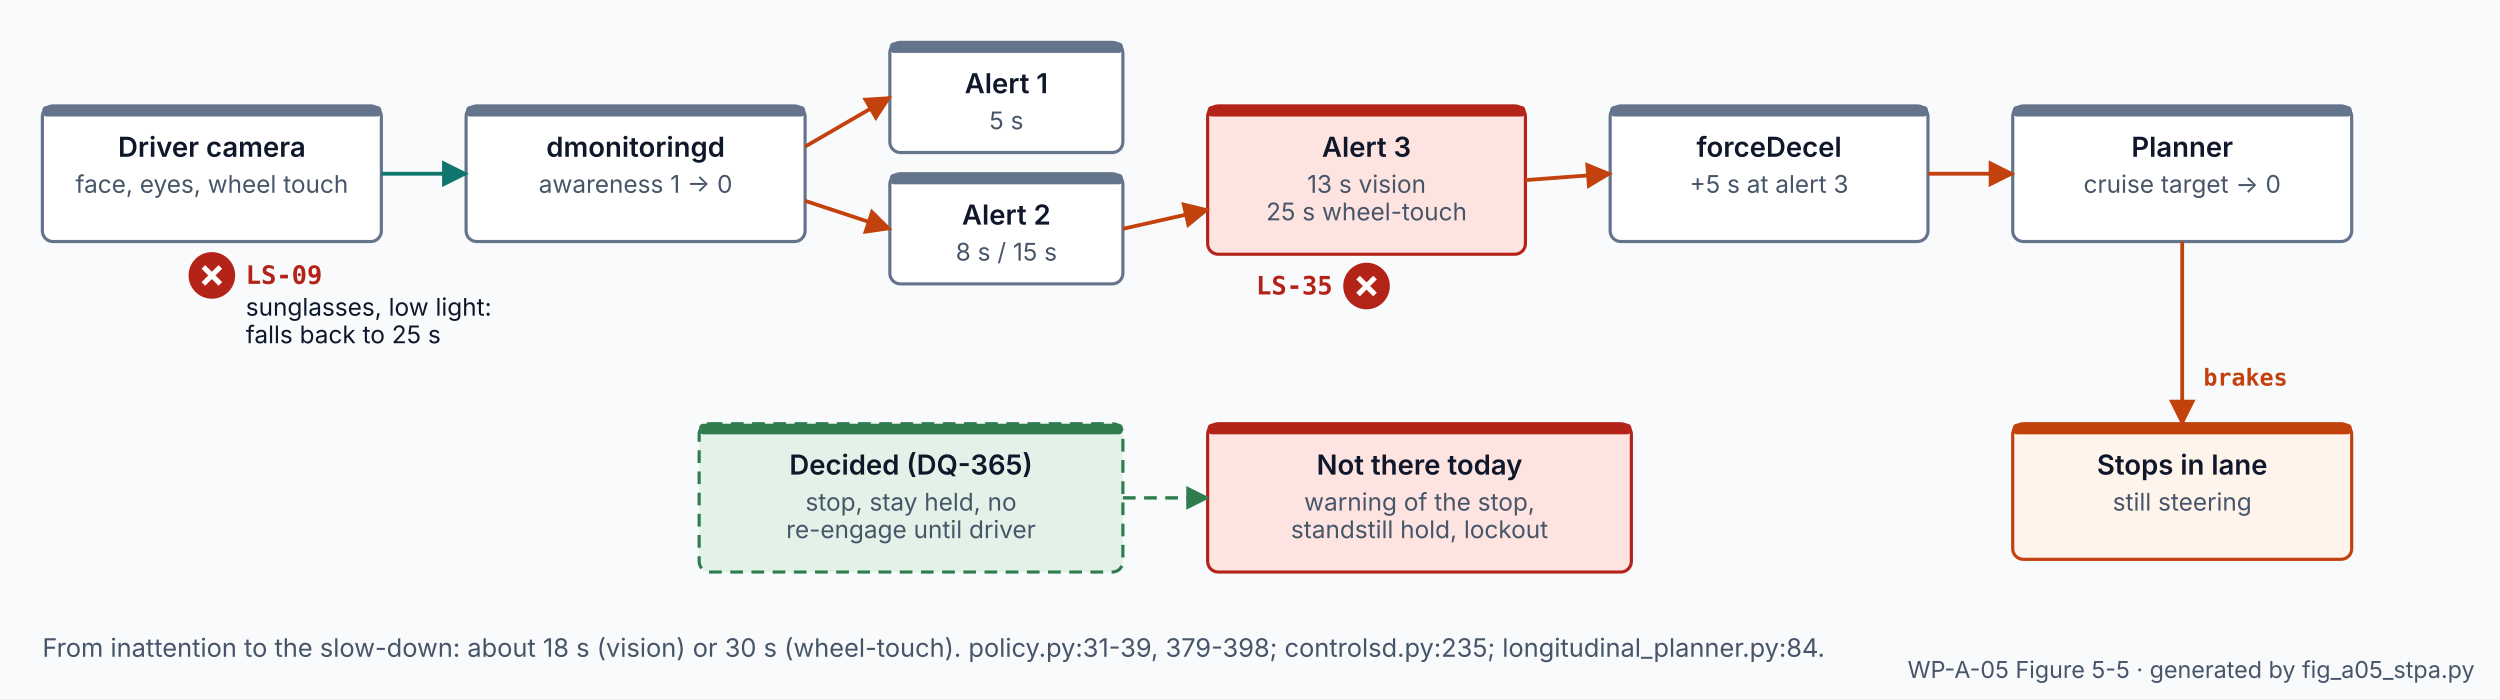
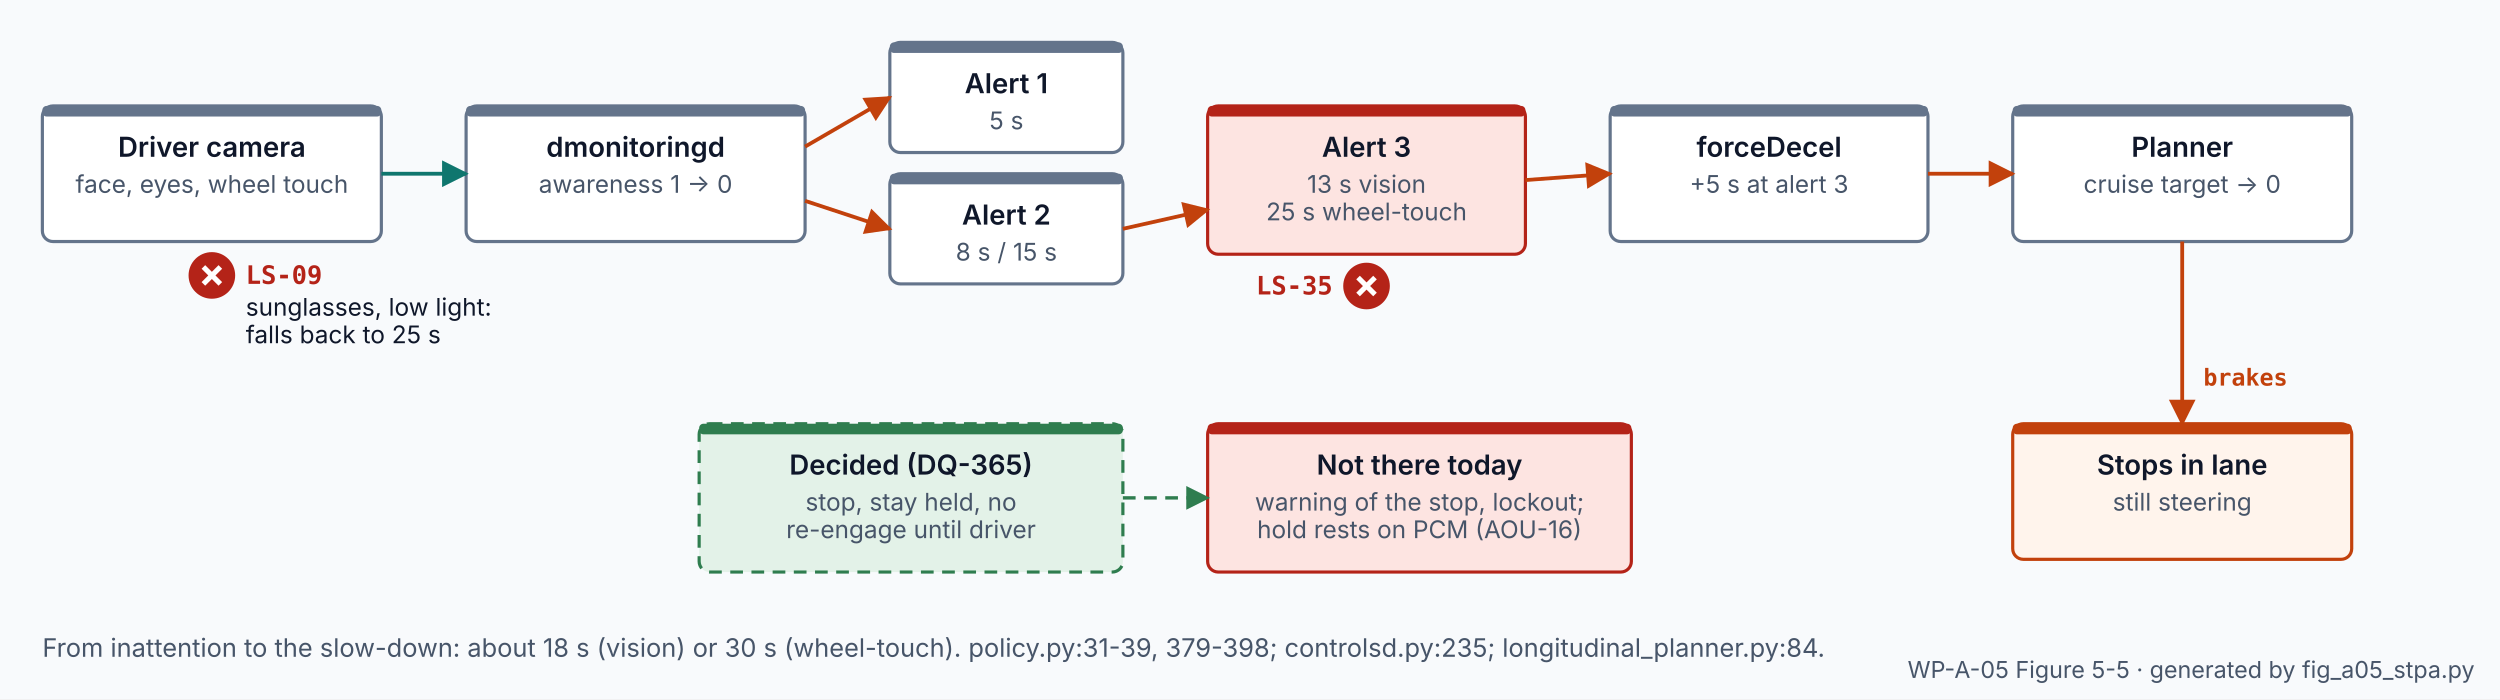
<svg xmlns="http://www.w3.org/2000/svg" width="1180" height="330" viewBox="0 0 1180 330" role="img" aria-labelledby="t d">
  <defs>
    <marker id="m-ar" viewBox="0 0 10 10" refX="9" refY="5" markerWidth="7" markerHeight="7" orient="auto-start-reverse">
      <path d="M0 0L10 5L0 10z" fill="#0F172A" />
    </marker>
    <marker id="m-ca" viewBox="0 0 10 10" refX="9" refY="5" markerWidth="7" markerHeight="7" orient="auto-start-reverse">
      <path d="M0 0L10 5L0 10z" fill="#C2410C" />
    </marker>
    <marker id="m-fb" viewBox="0 0 10 10" refX="9" refY="5" markerWidth="7" markerHeight="7" orient="auto-start-reverse">
      <path d="M0 0L10 5L0 10z" fill="#0F766E" />
    </marker>
    <marker id="m-fix" viewBox="0 0 10 10" refX="9" refY="5" markerWidth="7" markerHeight="7" orient="auto-start-reverse">
      <path d="M0 0L10 5L0 10z" fill="#2F7D4F" />
    </marker>
    <marker id="m-dead" viewBox="0 0 10 10" refX="9" refY="5" markerWidth="7" markerHeight="7" orient="auto-start-reverse">
      <path d="M0 0L10 5L0 10z" fill="#94A3B8" />
    </marker>
    <marker id="m-co" viewBox="0 0 10 10" refX="9" refY="5" markerWidth="7" markerHeight="7" orient="auto-start-reverse">
      <path d="M0 0L10 5L0 10z" fill="#3B6AA8" />
    </marker>
    <marker id="m-wr" viewBox="0 0 10 10" refX="9" refY="5" markerWidth="7" markerHeight="7" orient="auto-start-reverse">
      <path d="M0 0L10 5L0 10z" fill="#B42318" />
    </marker>
    <style>
text{font-family:Inter, 'Segoe UI', Helvetica, Arial, sans-serif;fill:#0F172A}
.m{fill:#475569} .s{font-size:12px} .xs{font-size:11px} .b{font-weight:700} .sb{font-weight:600}
.h{fill:#475569;font:600 11.5px 'JetBrains Mono', 'SFMono-Regular', Menlo, Consolas, monospace;letter-spacing:.04em}
.mono{font-family:'JetBrains Mono', 'SFMono-Regular', Menlo, Consolas, monospace;font-size:11px;font-weight:600}
.box{fill:#FFFFFF;stroke:#0F172A;stroke-width:1.3}
.grey{fill:#8C9196;stroke:none} .greyt{fill:#FFFFFF;font-weight:700;font-size:12.5px}
.ar{fill:none;stroke:#0F172A;stroke-width:1.3}
.ca{fill:none;stroke:#C2410C;stroke-width:1.8} .fb{fill:none;stroke:#0F766E;stroke-width:1.8}
.cat{fill:#C2410C;font:600 11px 'JetBrains Mono', 'SFMono-Regular', Menlo, Consolas, monospace} .fbt{fill:#0F766E;font:600 11px 'JetBrains Mono', 'SFMono-Regular', Menlo, Consolas, monospace}
.dead{fill:none;stroke:#94A3B8;stroke-width:1.6;stroke-dasharray:3 4}
.fix{fill:none;stroke:#2F7D4F;stroke-width:1.6;stroke-dasharray:6 4}
.co{fill:#3B6AA8;font-size:11.5px} .cob{fill:#3B6AA8;font-size:11.5px;font-weight:700}
.cocurve{fill:none;stroke:#3B6AA8;stroke-width:4;stroke-linecap:round;opacity:.75}
.wr{fill:#B42318;font-size:11.5px} .wrb{fill:#B42318;font:700 11px 'JetBrains Mono', 'SFMono-Regular', Menlo, Consolas, monospace}
.grid{stroke:#CBD5E1;stroke-width:1}
.blk{stroke-width:1.5} .bt{font-weight:600;font-size:13px} .bs{fill:#475569;font-size:11.5px}
.grp{fill:none;stroke:#CBD5E1;stroke-width:1.2;stroke-dasharray:5 4} .gl{fill:#475569;font:600 12px 'JetBrains Mono', 'SFMono-Regular', Menlo, Consolas, monospace}
.chipt{font:600 11px 'JetBrains Mono', 'SFMono-Regular', Menlo, Consolas, monospace;fill:#0F172A}
.fm{fill:#B42318} .fx{stroke:#FFFFFF;stroke-width:2.4} .ft{fill:#B42318;font:700 12px 'JetBrains Mono', 'SFMono-Regular', Menlo, Consolas, monospace} .fn{font-size:11.5px}
</style>
  </defs>
  <rect width="1180" height="330" fill="#F8FAFC" />
  <rect x="20" y="50" width="160" height="64" rx="5" fill="#FFFFFF" stroke="#64748B" class="blk" />
  <rect x="20" y="50" width="160" height="5" rx="2" fill="#64748B" />
  <text x="100" y="74" class="bt" text-anchor="middle">Driver camera</text>
  <text x="100" y="91" class="bs" text-anchor="middle">face, eyes, wheel touch</text>
  <rect x="220" y="50" width="160" height="64" rx="5" fill="#FFFFFF" stroke="#64748B" class="blk" />
  <rect x="220" y="50" width="160" height="5" rx="2" fill="#64748B" />
  <text x="300" y="74" class="bt" text-anchor="middle">dmonitoringd</text>
  <text x="300" y="91" class="bs" text-anchor="middle">awareness 1 → 0</text>
  <rect x="420" y="20" width="110" height="52" rx="5" fill="#FFFFFF" stroke="#64748B" class="blk" />
  <rect x="420" y="20" width="110" height="5" rx="2" fill="#64748B" />
  <text x="475" y="44" class="bt" text-anchor="middle">Alert 1</text>
  <text x="475" y="61" class="bs" text-anchor="middle">5 s</text>
  <rect x="420" y="82" width="110" height="52" rx="5" fill="#FFFFFF" stroke="#64748B" class="blk" />
  <rect x="420" y="82" width="110" height="5" rx="2" fill="#64748B" />
  <text x="475" y="106" class="bt" text-anchor="middle">Alert 2</text>
  <text x="475" y="123" class="bs" text-anchor="middle">8 s / 15 s</text>
  <rect x="570" y="50" width="150" height="70" rx="5" fill="#FDE4E1" stroke="#B42318" class="blk" />
  <rect x="570" y="50" width="150" height="5" rx="2" fill="#B42318" />
  <text x="645" y="74" class="bt" text-anchor="middle">Alert 3</text>
  <text x="645" y="91" class="bs" text-anchor="middle">13 s vision</text>
  <text x="645" y="104" class="bs" text-anchor="middle">25 s wheel-touch</text>
  <rect x="760" y="50" width="150" height="64" rx="5" fill="#FFFFFF" stroke="#64748B" class="blk" />
  <rect x="760" y="50" width="150" height="5" rx="2" fill="#64748B" />
  <text x="835" y="74" class="bt" text-anchor="middle">forceDecel</text>
  <text x="835" y="91" class="bs" text-anchor="middle">+5 s at alert 3</text>
  <rect x="950" y="50" width="160" height="64" rx="5" fill="#FFFFFF" stroke="#64748B" class="blk" />
  <rect x="950" y="50" width="160" height="5" rx="2" fill="#64748B" />
  <text x="1030" y="74" class="bt" text-anchor="middle">Planner</text>
  <text x="1030" y="91" class="bs" text-anchor="middle">cruise target → 0</text>
  <rect x="950" y="200" width="160" height="64" rx="5" fill="#FFF4EC" stroke="#C2410C" class="blk" />
  <rect x="950" y="200" width="160" height="5" rx="2" fill="#C2410C" />
  <text x="1030" y="224" class="bt" text-anchor="middle">Stops in lane</text>
  <text x="1030" y="241" class="bs" text-anchor="middle">still steering</text>
  <rect x="570" y="200" width="200" height="70" rx="5" fill="#FDE4E1" stroke="#B42318" class="blk" />
  <rect x="570" y="200" width="200" height="5" rx="2" fill="#B42318" />
  <text x="670" y="224" class="bt" text-anchor="middle">Not there today</text>
-   <text x="670" y="241" class="bs" text-anchor="middle">warning of the stop,</text>
-   <text x="670" y="254" class="bs" text-anchor="middle">standstill hold, lockout</text>
+   <text x="670" y="241" class="bs" text-anchor="middle">warning of the stop, lockout;</text>
+   <text x="670" y="254" class="bs" text-anchor="middle">hold rests on PCM (AOU-16)</text>
  <rect x="330" y="200" width="200" height="70" rx="5" fill="#E3F2E8" stroke="#2F7D4F" class="blk" stroke-dasharray="6 4" />
  <rect x="330" y="200" width="200" height="5" rx="2" fill="#2F7D4F" />
  <text x="430" y="224" class="bt" text-anchor="middle">Decided (DQ-365)</text>
  <text x="430" y="241" class="bs" text-anchor="middle">stop, stay held, no</text>
  <text x="430" y="254" class="bs" text-anchor="middle">re-engage until driver</text>
  <path d="M180 82 L220 82" class="fb" marker-end="url(#m-fb)" />
  <path d="M380 69.2 L420 46" class="ca" marker-end="url(#m-ca)" />
  <path d="M380 94.8 L420 108" class="ca" marker-end="url(#m-ca)" />
  <path d="M530 108 L570 99" class="ca" marker-end="url(#m-ca)" />
  <path d="M720 85 L760 82" class="ca" marker-end="url(#m-ca)" />
  <path d="M910 82 L950 82" class="ca" marker-end="url(#m-ca)" />
  <path d="M1030 114 L1030 200" class="ca" marker-end="url(#m-ca)" />
  <text x="1040" y="182" class="cat" text-anchor="start">brakes</text>
  <path d="M530 235 L570 235" class="fix" marker-end="url(#m-fix)" />
  <circle cx="100" cy="130" r="11" class="fm" />
  <path d="M96 126 L104 134 M104 126 L96 134" class="fx" />
  <text x="116" y="134" class="ft" text-anchor="start">LS-09</text>
  <text x="116" y="149" class="fn" text-anchor="start">sunglasses, low light:</text>
  <text x="116" y="162" class="fn" text-anchor="start">falls back to 25 s</text>
  <circle cx="645" cy="135" r="11" class="fm" />
  <path d="M641 131 L649 139 M649 131 L641 139" class="fx" />
  <text x="629" y="139" class="ft" text-anchor="end">LS-35</text>
  <text x="20" y="310" class="m s" text-anchor="start">From inattention to the slow-down: about 18 s (vision) or 30 s (wheel-touch). policy.py:31-39, 379-398; controlsd.py:235; longitudinal_planner.py:84.</text>
  <text x="1168" y="320" class="m xs" text-anchor="end">WP-A-05 Figure 5-5 · generated by fig_a05_stpa.py</text>
</svg>
